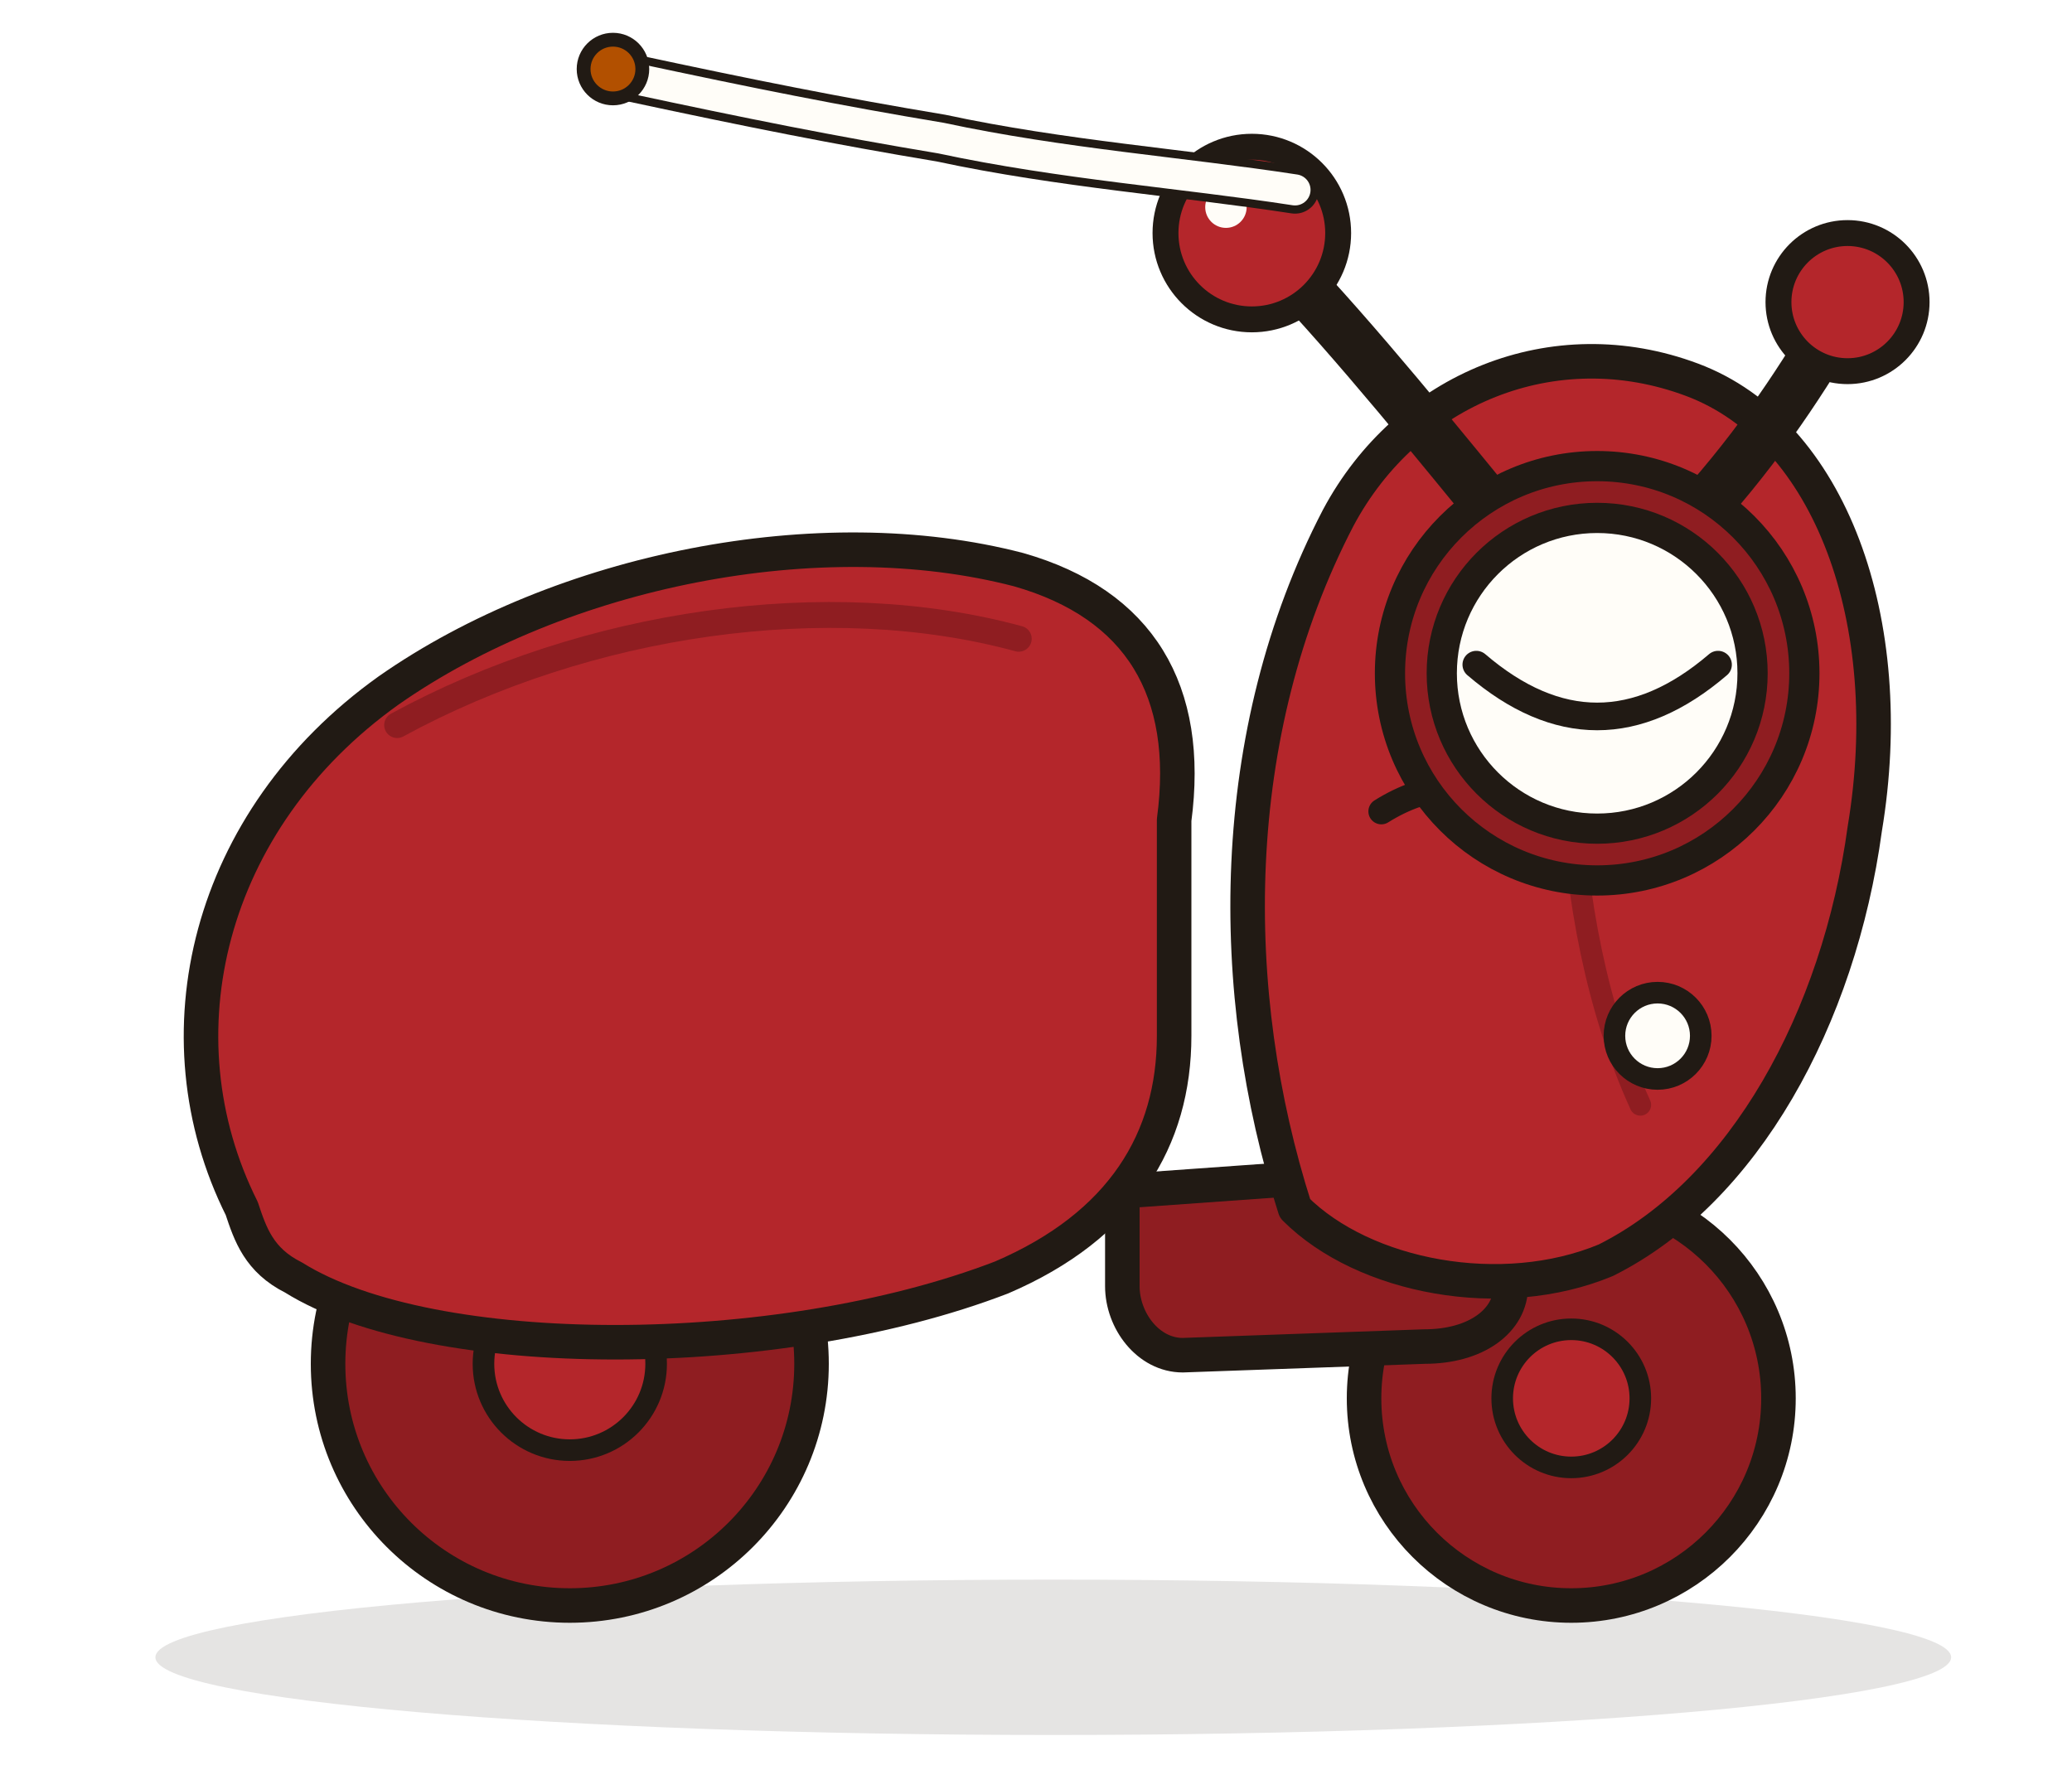
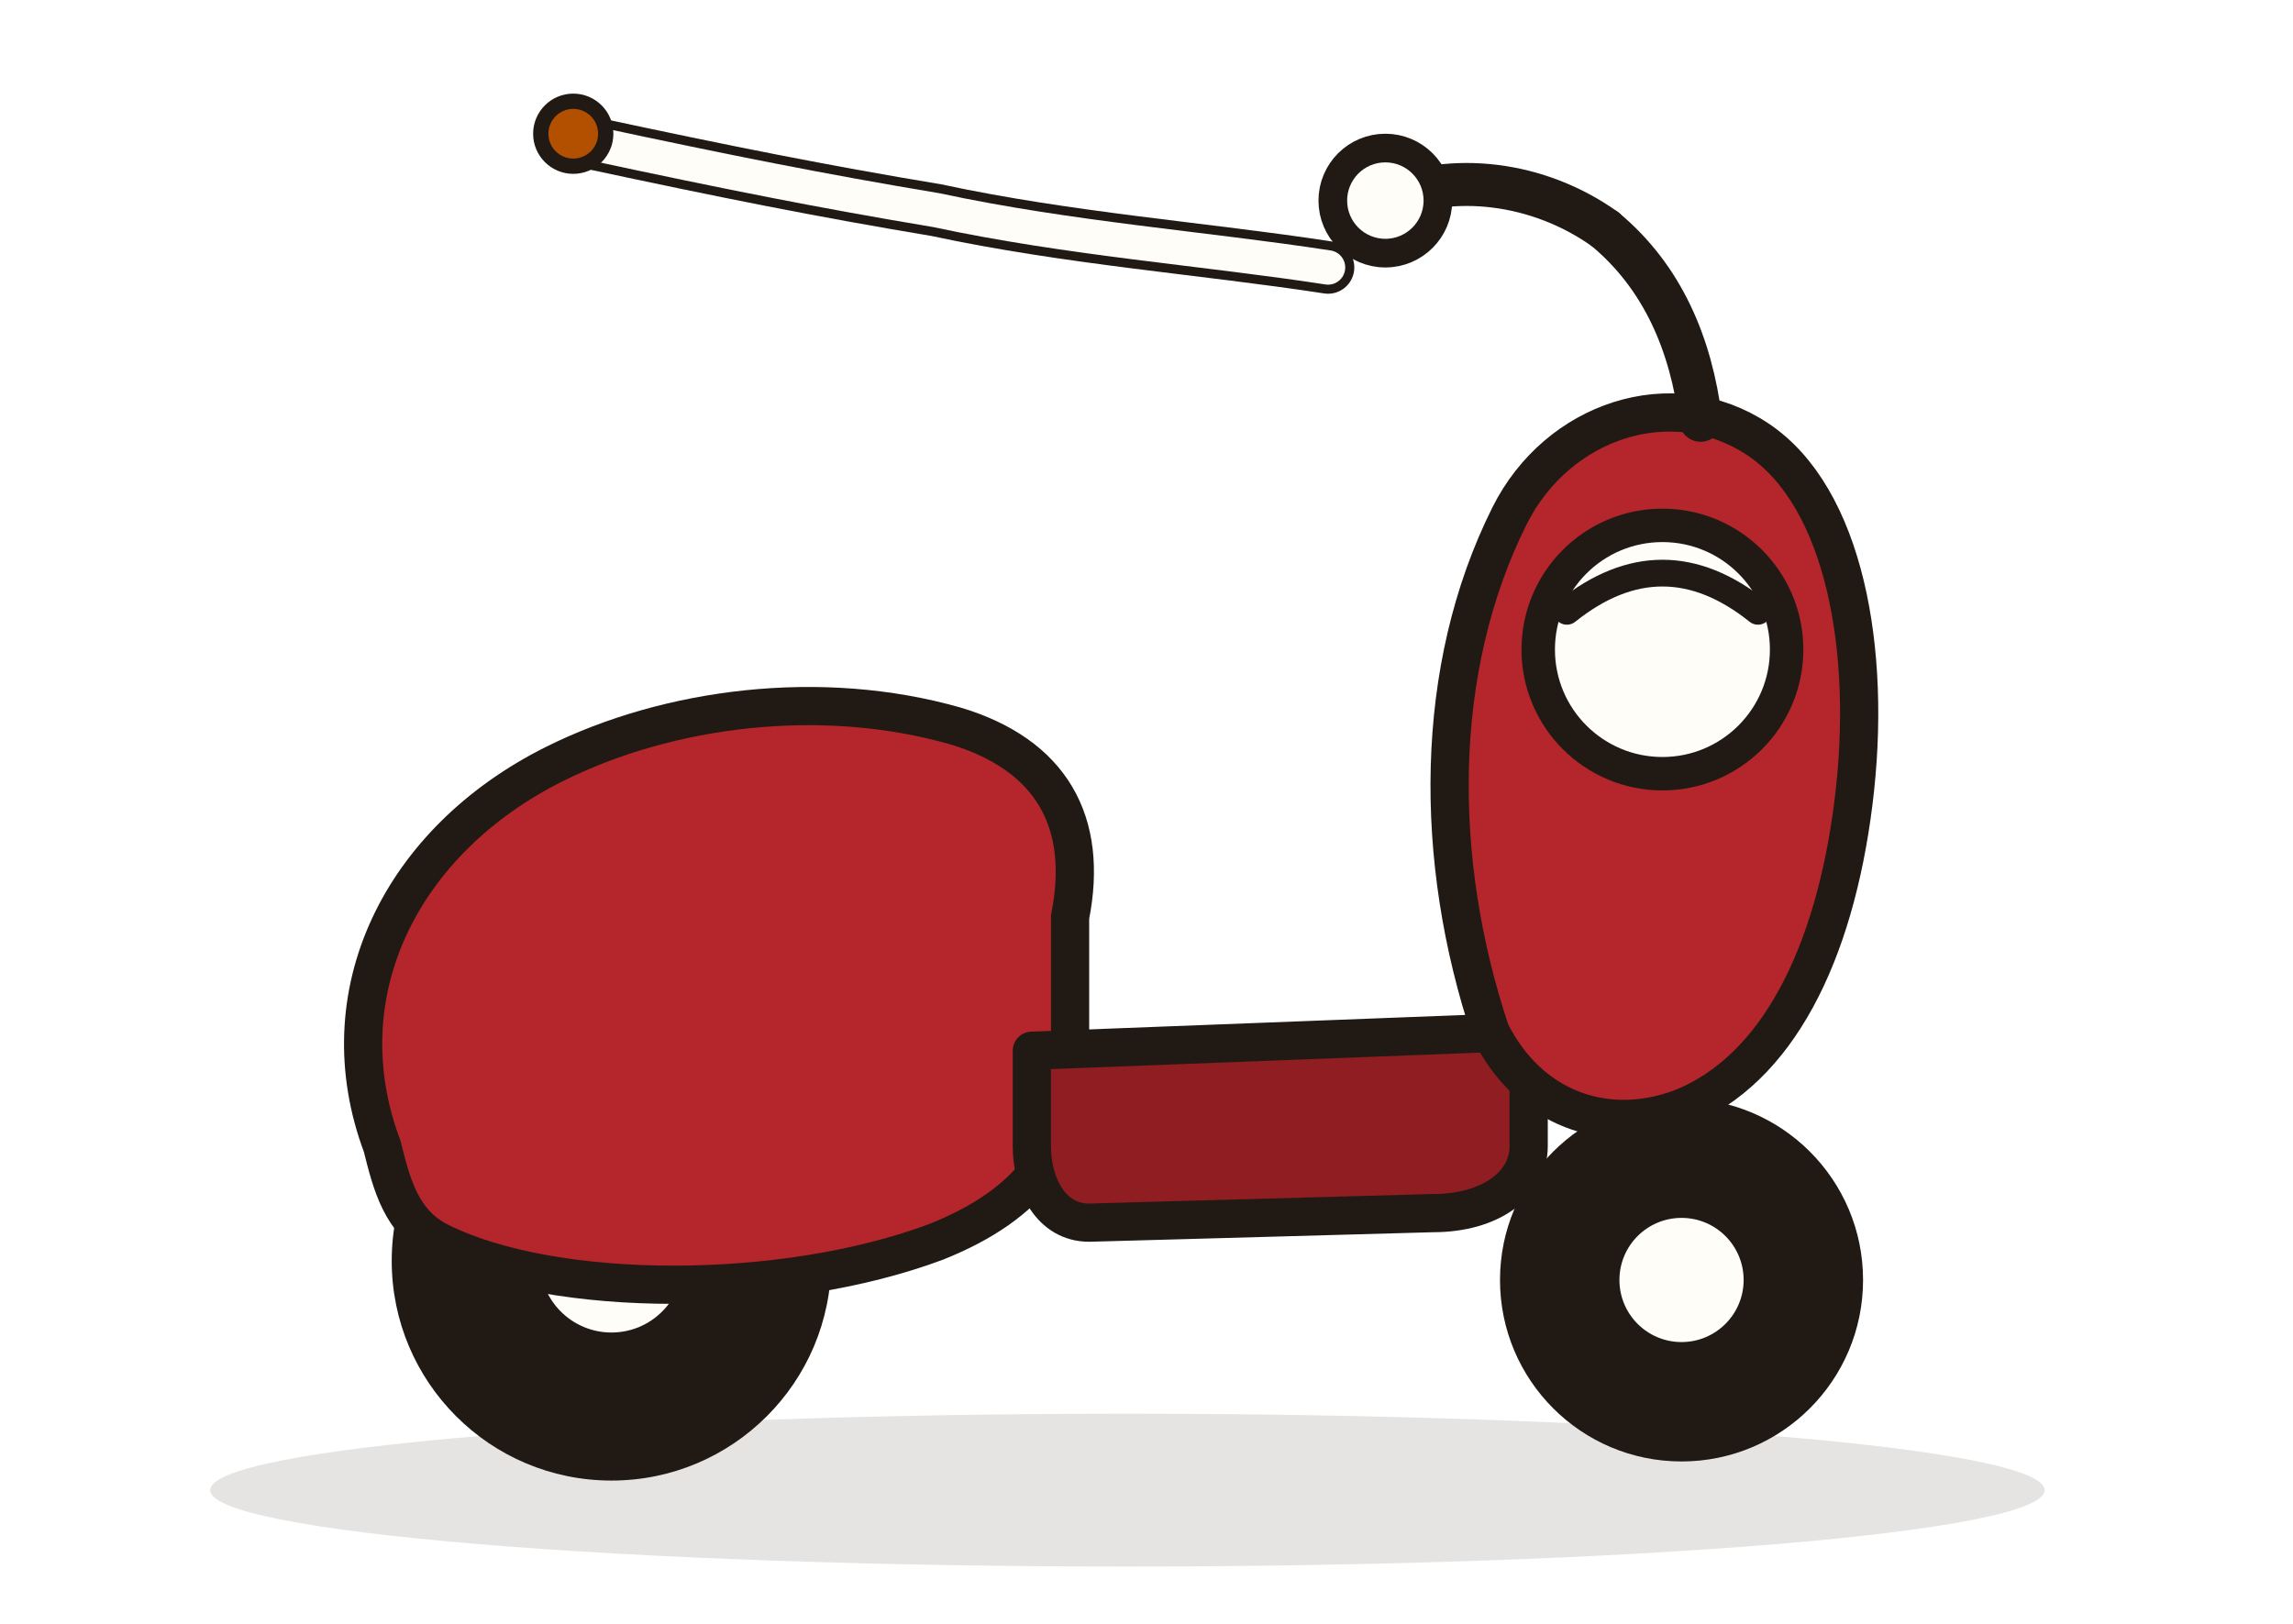
- <svg xmlns="http://www.w3.org/2000/svg" viewBox="0 0 240 205" role="img" aria-hidden="true">
+ <svg xmlns="http://www.w3.org/2000/svg" viewBox="0 0 240 170" role="img" aria-hidden="true">
  <style>
@media (prefers-reduced-motion: no-preference) {
-   .ribbon { animation: ribbon-flutter 2.4s ease-in-out infinite; transform-origin: 150px 22px; }
+   .ribbon { animation: ribbon-flutter 2.4s ease-in-out infinite; transform-origin: 139px 28px; }
  @keyframes ribbon-flutter { 0%, 100% { transform: rotate(0deg); } 50% { transform: rotate(-3deg); } }
-   .idle-bob { animation: idle-bob 3.4s ease-in-out infinite; transform-origin: 122px 158px; }
+   .idle-bob { animation: idle-bob 3.4s ease-in-out infinite; transform-origin: 118px 130px; }
  @keyframes idle-bob { 0%, 100% { transform: translateY(0); } 50% { transform: translateY(-3px); } }
  .sparkle { animation: sparkle-pulse 1.4s ease-in-out infinite; transform-box: fill-box; transform-origin: center; }
  @keyframes sparkle-pulse { 0%, 100% { opacity: 0.35; transform: scale(0.85); } 50% { opacity: 1; transform: scale(1.05); } }
}
</style>
-   <ellipse cx="122" cy="192" rx="104" ry="9" fill="#211a14" opacity="0.12" />
+   <ellipse cx="118" cy="156" rx="96" ry="8" fill="#211a14" opacity="0.12" />
  <g class="">
-     <circle cx="66" cy="158" r="28" fill="#8f1d21" stroke="#211a14" stroke-width="4" />
-     <circle cx="66" cy="158" r="10" fill="#b4262b" stroke="#211a14" stroke-width="2.5" />
-     <circle cx="182" cy="162" r="24" fill="#8f1d21" stroke="#211a14" stroke-width="4" />
-     <circle cx="182" cy="162" r="8" fill="#b4262b" stroke="#211a14" stroke-width="2.5" />
-     <path d="M28,140 C18,120 24,95 45,80 C65,66 95,60 118,66            C132,70 138,80 136,95 L136,120 C136,132 130,142 116,148            C90,158 50,158 34,148 C30,146 29,143 28,140 Z" fill="#b4262b" stroke="#211a14" stroke-width="4" stroke-linejoin="round" />
-     <path d="M46,84 C68,72 96,68 118,74" stroke="#8f1d21" stroke-width="3" fill="none" stroke-linecap="round" />
-     <path d="M130,138 L172,135 L175,149 C175,153 171,156 165,156 L137,157            C133,157 130,153 130,149 Z" fill="#8f1d21" stroke="#211a14" stroke-width="4" stroke-linejoin="round" />
-     <path d="M150,140 C142,115 142,85 155,60 C163,45 180,38 196,44            C212,50 220,72 216,96 C213,118 202,138 186,146            C174,151 158,148 150,140 Z" fill="#b4262b" stroke="#211a14" stroke-width="4" stroke-linejoin="round" />
-     <path d="M186,55 C180,76 180,106 190,128" stroke="#8f1d21" stroke-width="2.5" fill="none" stroke-linecap="round" />
-     <circle cx="192" cy="120" r="5" fill="#fffdf8" stroke="#211a14" stroke-width="2.5" />
-     <path d="M160,94 Q168,89 176,93" stroke="#211a14" stroke-width="3" fill="none" stroke-linecap="round" />
-     <path d="M172,58 C163,47 154,36 145,27" stroke="#211a14" stroke-width="6" fill="none" stroke-linecap="round" />
-     <circle cx="145" cy="27" r="10" fill="#b4262b" stroke="#211a14" stroke-width="3" />
-     <circle cx="142" cy="24" r="2.4" fill="#fffdf8" />
-     <path d="M198,58 C205,50 210,42 214,35" stroke="#211a14" stroke-width="6" fill="none" stroke-linecap="round" />
-     <circle cx="214" cy="35" r="8" fill="#b4262b" stroke="#211a14" stroke-width="3" />
+     <circle cx="64" cy="132" r="23" fill="#211a14" />
+     <circle cx="64" cy="132" r="7.5" fill="#fffdf8" />
+     <circle cx="176" cy="134" r="19" fill="#211a14" />
+     <circle cx="176" cy="134" r="6.5" fill="#fffdf8" />
+     <path d="M40,120            C34,104 42,88 58,80            C70,74 86,72 100,76            C110,79 114,86 112,96            L112,112            C112,120 108,126 98,130            C82,136 58,136 46,130            C42,128 41,124 40,120 Z" fill="#b4262b" stroke="#211a14" stroke-width="4" stroke-linejoin="round" />
+     <path d="M108,110 L160,108 L160,120 C160,124 156,127 150,127 L114,128 C110,128 108,124 108,120 Z" fill="#8f1d21" stroke="#211a14" stroke-width="4" stroke-linejoin="round" />
+     <path d="M156,108            C150,90 150,70 158,54            C163,44 175,40 184,46            C193,52 196,68 194,84            C192,100 186,112 176,116            C168,119 160,116 156,108 Z" fill="#b4262b" stroke="#211a14" stroke-width="4" stroke-linejoin="round" />
+     <path d="M178,44 C177,36 174,29 168,24" stroke="#211a14" stroke-width="4.5" fill="none" stroke-linecap="round" />
+     <path d="M168,24 C161,19 152,18 145,21" stroke="#211a14" stroke-width="4.5" fill="none" stroke-linecap="round" />
+     <circle cx="145" cy="21" r="5.5" fill="#fffdf8" stroke="#211a14" stroke-width="3" />
    <g class="ribbon">
-       <path d="M150,22 C137,20 123,19 109,16 C97,14 87,12 73,9" stroke="#211a14" stroke-width="5.5" fill="none" stroke-linecap="round" />
-       <path d="M150,22 C137,20 123,19 109,16 C97,14 87,12 73,9" stroke="#fffdf8" stroke-width="3.6" fill="none" stroke-linecap="round" />
-       <circle cx="71" cy="8" r="3.4" fill="#b25000" stroke="#211a14" stroke-width="1.6" />
+       <path d="M139,28 C126,26 112,25 98,22 C86,20 76,18 62,15" stroke="#211a14" stroke-width="5.5" fill="none" stroke-linecap="round" />
+       <path d="M139,28 C126,26 112,25 98,22 C86,20 76,18 62,15" stroke="#fffdf8" stroke-width="3.6" fill="none" stroke-linecap="round" />
+       <circle cx="60" cy="14" r="3.4" fill="#b25000" stroke="#211a14" stroke-width="1.6" />
    </g>
-     <circle cx="185" cy="78" r="24" fill="#8f1d21" stroke="#211a14" stroke-width="3.5" />
-     <circle cx="185" cy="78" r="18" fill="#fffdf8" stroke="#211a14" stroke-width="3.5" />
-     <path d="M171,77 Q185,89 199,77" stroke="#211a14" stroke-width="3.2" fill="none" stroke-linecap="round" />
+     <circle cx="174" cy="68" r="13" fill="#fffdf8" stroke="#211a14" stroke-width="3.5" />
+     <path d="M164,64 Q174,56 184,64" stroke="#211a14" stroke-width="2.8" fill="none" stroke-linecap="round" />
  </g>
</svg>
